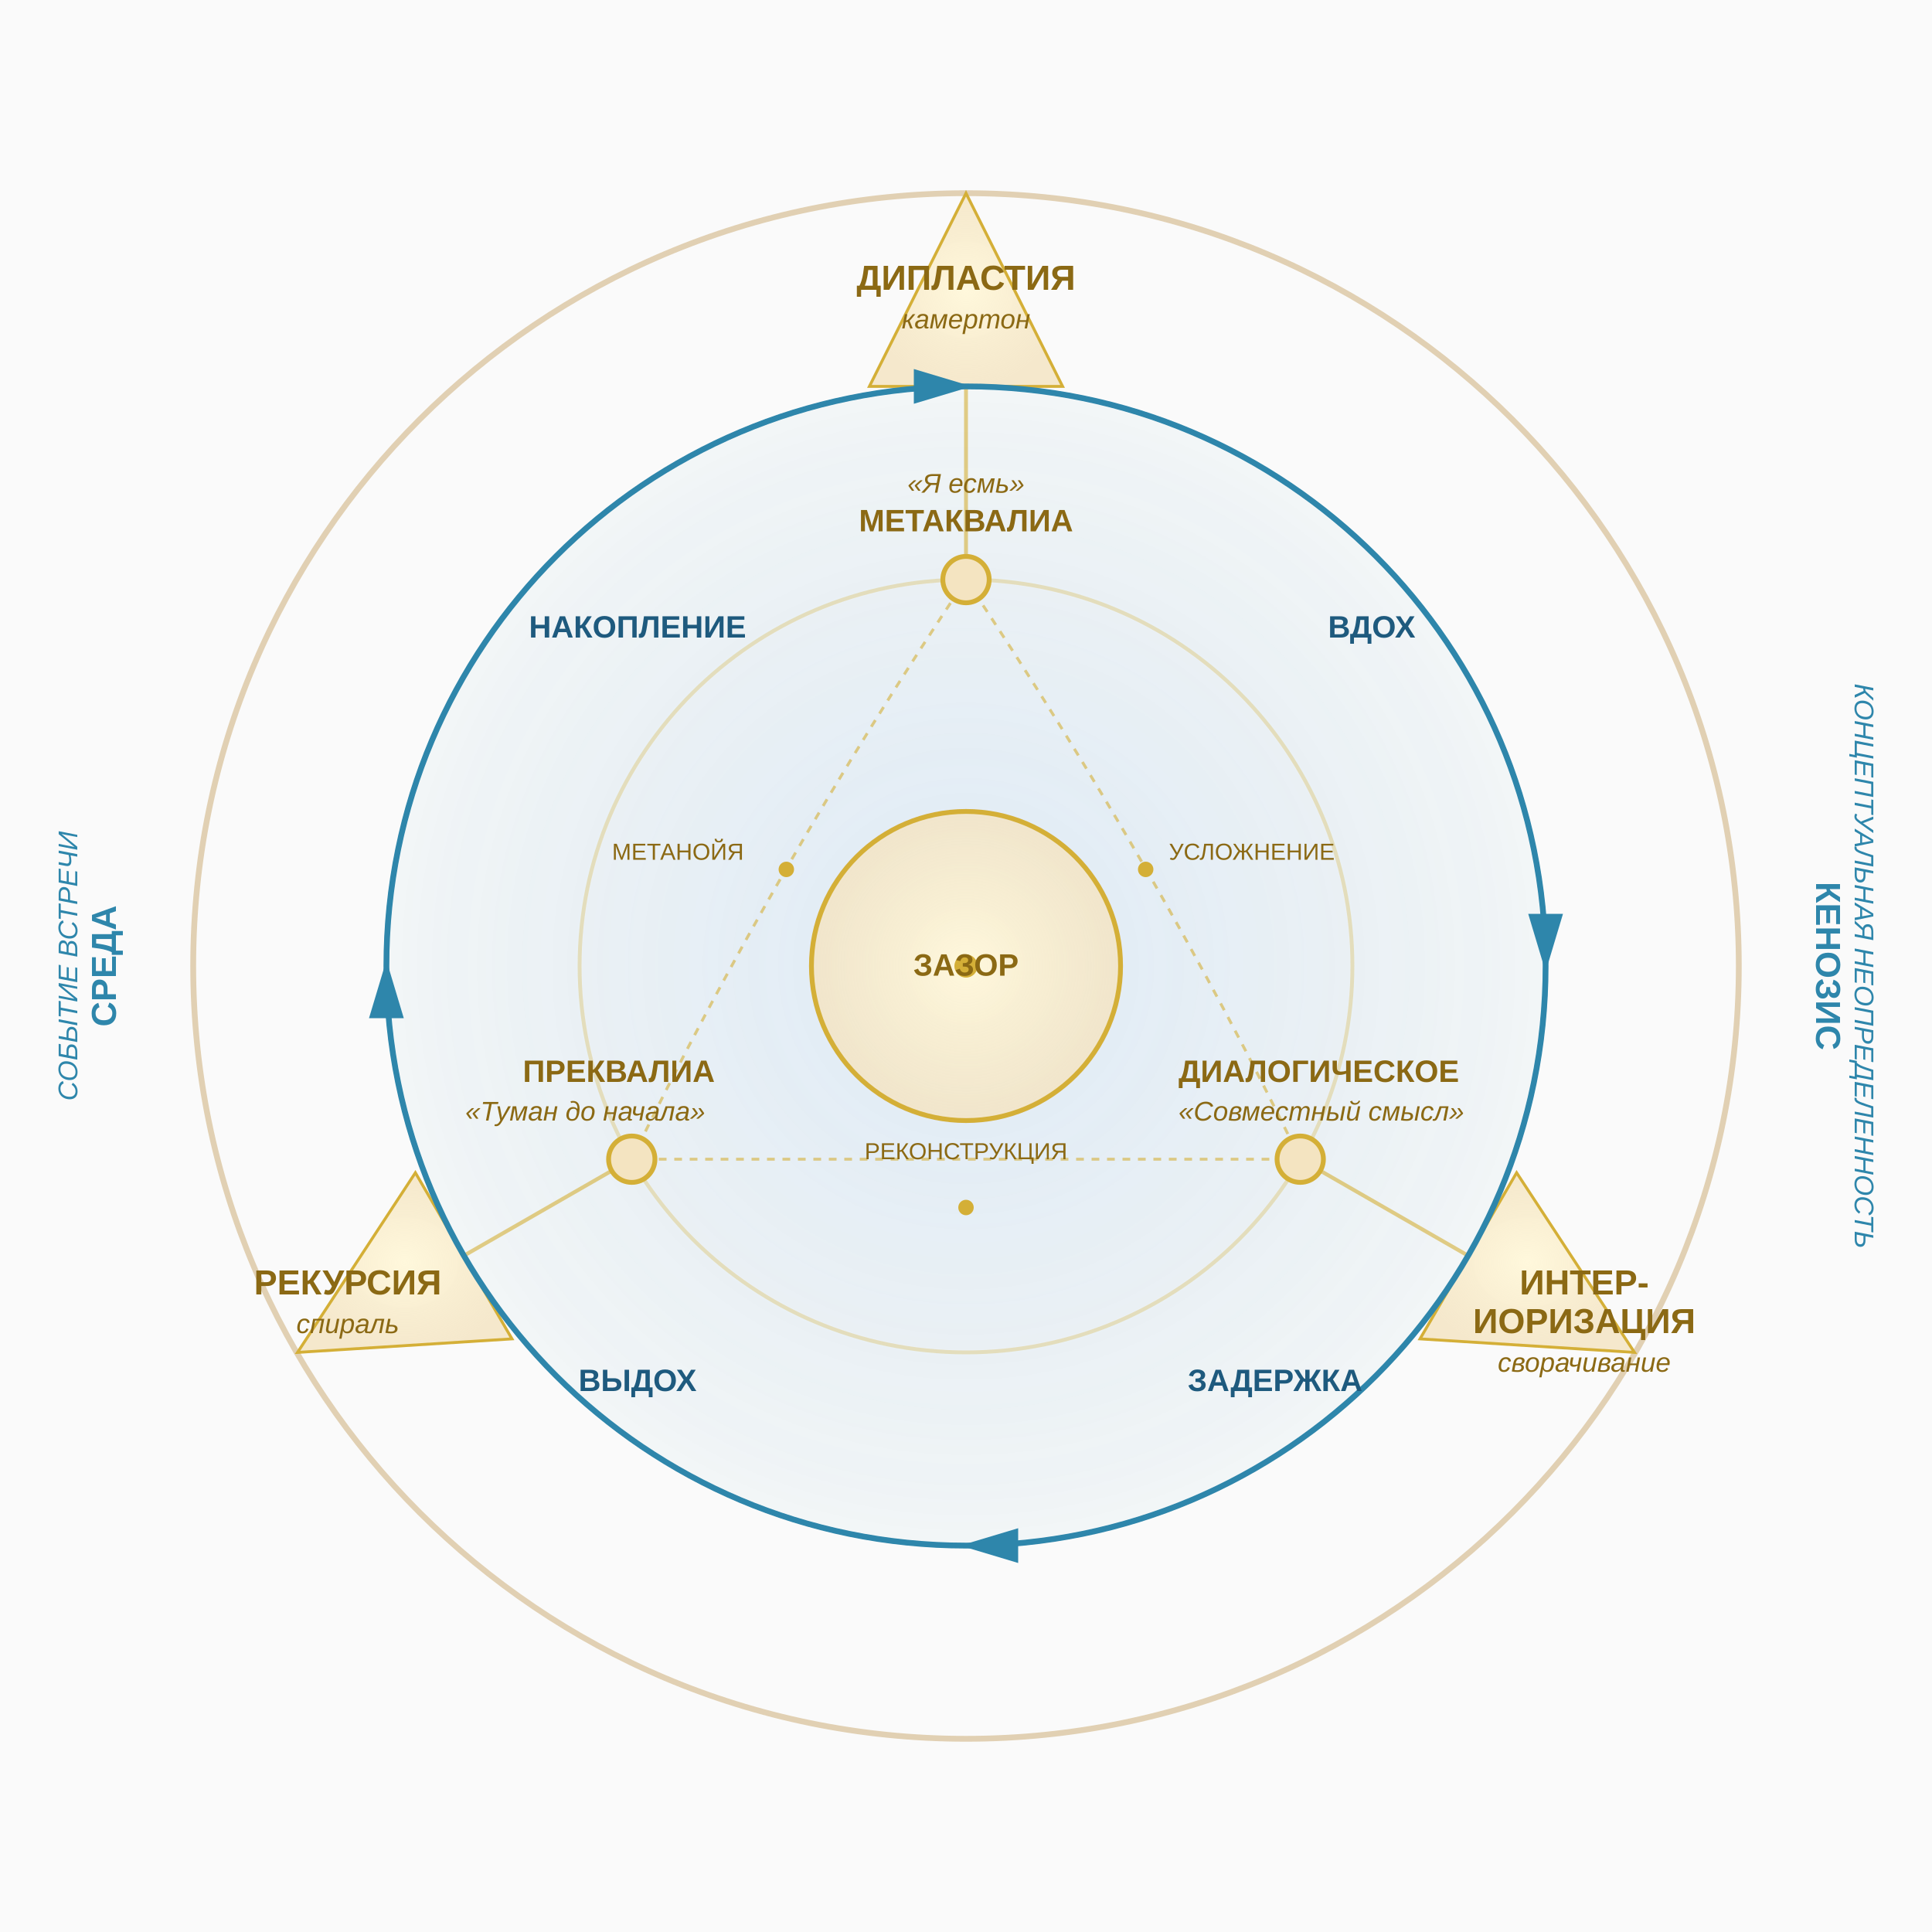
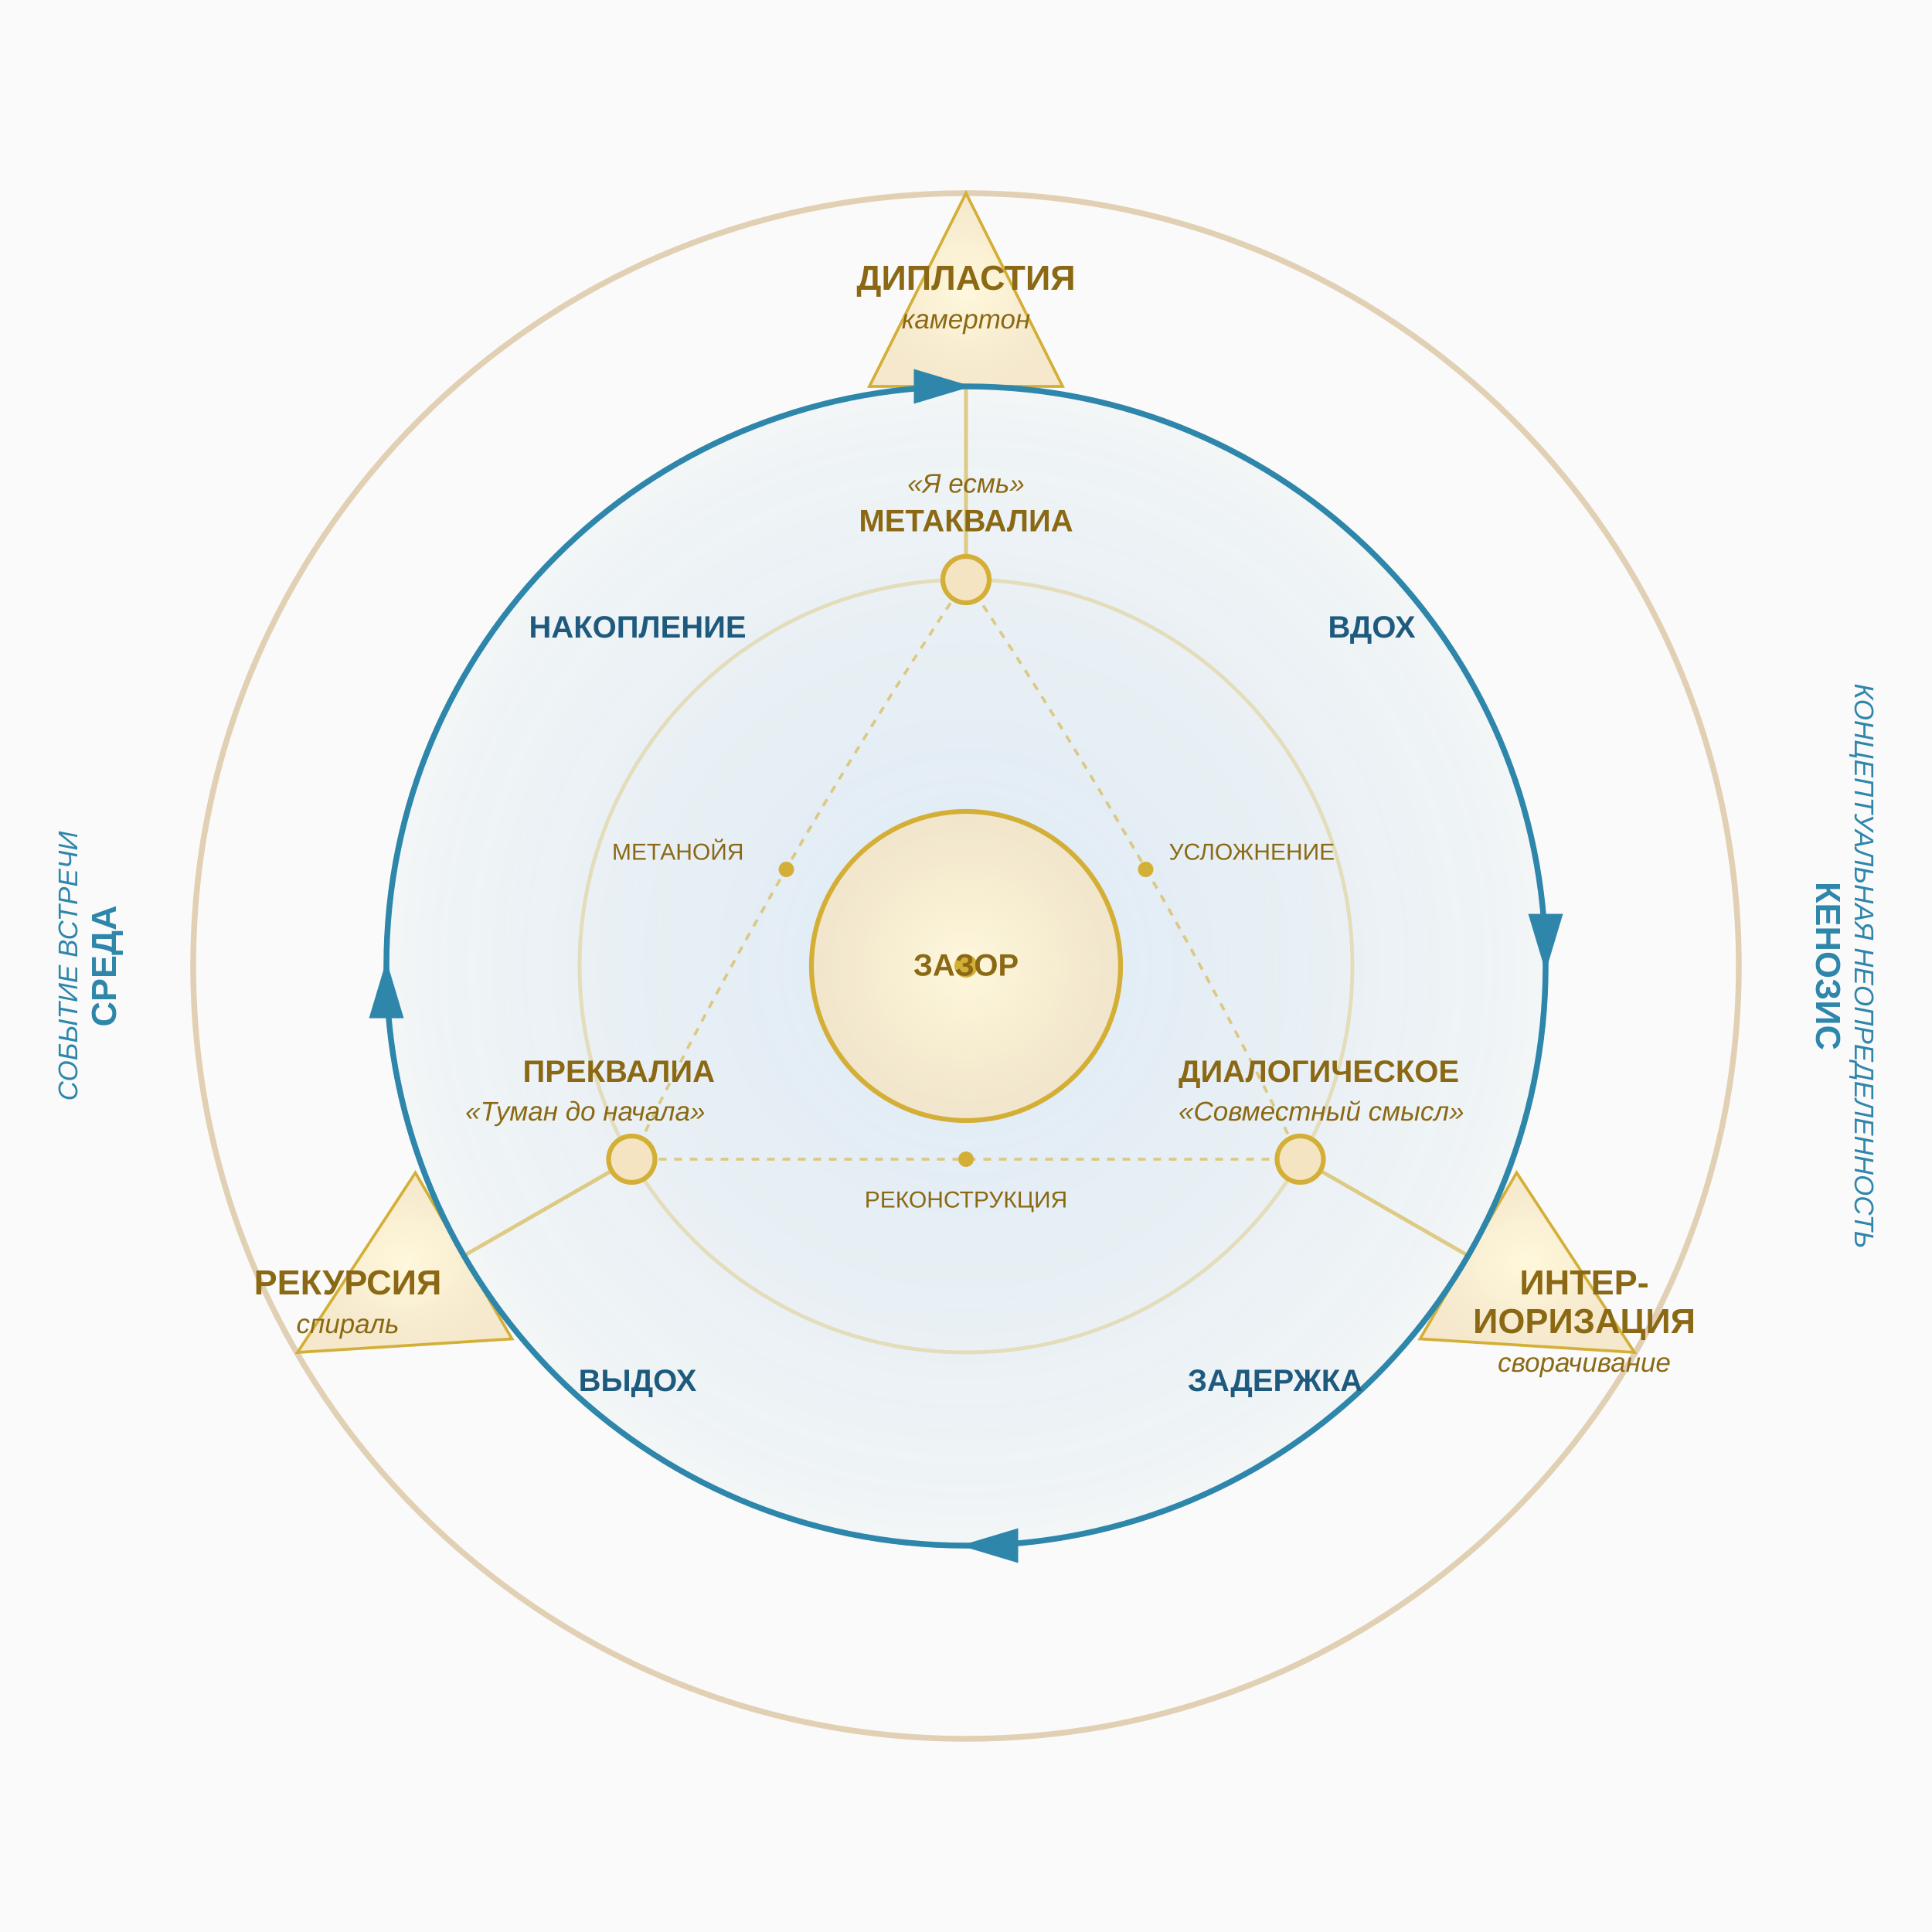
<svg xmlns="http://www.w3.org/2000/svg" viewBox="0 0 1000 1000" width="1000" height="1000">
  <defs>
    <radialGradient id="centerGlow" cx="50%" cy="50%" r="50%">
      <stop offset="0%" style="stop-color:#FFF8DC;stop-opacity:1" />
      <stop offset="100%" style="stop-color:#F4E4C1;stop-opacity:0.8" />
    </radialGradient>
    <radialGradient id="cycleGlow" cx="50%" cy="50%" r="50%">
      <stop offset="0%" style="stop-color:#4A90E2;stop-opacity:0.2" />
      <stop offset="100%" style="stop-color:#2E86AB;stop-opacity:0.05" />
    </radialGradient>
    <marker id="arrowhead" markerWidth="10" markerHeight="10" refX="9" refY="3" orient="auto">
      <polygon points="0 0, 10 3, 0 6" fill="#2E86AB" />
    </marker>
  </defs>
  <rect width="1000" height="1000" fill="#FAFAFA" />
  <circle cx="500" cy="500" r="300" fill="url(#cycleGlow)" stroke="#2E86AB" stroke-width="2.5" opacity="0.8" />
  <circle cx="500" cy="500" r="400" fill="none" stroke="#C8A66B" stroke-width="3" opacity="0.5" />
  <circle cx="500" cy="500" r="200" fill="none" stroke="#D4AF37" stroke-width="2" opacity="0.3" />
  <path d="M 500 300 Q 600 450 673 600" fill="none" stroke="#D4AF37" stroke-width="1.5" stroke-dasharray="4,4" opacity="0.6" />
  <path d="M 673 600 L 327 600" fill="none" stroke="#D4AF37" stroke-width="1.5" stroke-dasharray="4,4" opacity="0.6" />
  <path d="M 327 600 Q 400 450 500 300" fill="none" stroke="#D4AF37" stroke-width="1.5" stroke-dasharray="4,4" opacity="0.6" />
  <g id="diplostia">
    <path d="M 500 100 L 450 200 L 550 200 Z" fill="url(#centerGlow)" stroke="#D4AF37" stroke-width="1.5" />
    <line x1="500" y1="200" x2="500" y2="300" stroke="#D4AF37" stroke-width="2" opacity="0.6" />
    <text x="500" y="150" text-anchor="middle" font-family="Arial, sans-serif" font-size="18" font-weight="bold" fill="#8B6914">ДИПЛАСТИЯ</text>
    <text x="500" y="170" text-anchor="middle" font-family="Arial, sans-serif" font-size="14" fill="#8B6914" font-style="italic">камертон</text>
  </g>
  <g id="interiorization">
    <path d="M 846 700 L 735 693 L 785 607 Z" fill="url(#centerGlow)" stroke="#D4AF37" stroke-width="1.5" />
    <line x1="760" y1="650" x2="673" y2="600" stroke="#D4AF37" stroke-width="2" opacity="0.6" />
    <text x="820" y="670" text-anchor="middle" font-family="Arial, sans-serif" font-size="18" font-weight="bold" fill="#8B6914">ИНТЕР-</text>
    <text x="820" y="690" text-anchor="middle" font-family="Arial, sans-serif" font-size="18" font-weight="bold" fill="#8B6914">ИОРИЗАЦИЯ</text>
    <text x="820" y="710" text-anchor="middle" font-family="Arial, sans-serif" font-size="14" fill="#8B6914" font-style="italic">сворачивание</text>
  </g>
  <g id="recursion">
    <path d="M 154 700 L 265 693 L 215 607 Z" fill="url(#centerGlow)" stroke="#D4AF37" stroke-width="1.5" />
    <line x1="240" y1="650" x2="327" y2="600" stroke="#D4AF37" stroke-width="2" opacity="0.6" />
    <text x="180" y="670" text-anchor="middle" font-family="Arial, sans-serif" font-size="18" font-weight="bold" fill="#8B6914">РЕКУРСИЯ</text>
    <text x="180" y="690" text-anchor="middle" font-family="Arial, sans-serif" font-size="14" fill="#8B6914" font-style="italic">спираль</text>
  </g>
  <g id="inhale">
    <path d="M 500 200 A 300 300 0 0 1 800 500" fill="none" stroke="#2E86AB" stroke-width="3" marker-end="url(#arrowhead)" />
    <text x="710" y="330" text-anchor="middle" font-family="Arial, sans-serif" font-size="16" font-weight="bold" fill="#1E5A7E">ВДОХ</text>
  </g>
  <g id="delay">
    <path d="M 800 500 A 300 300 0 0 1 500 800" fill="none" stroke="#2E86AB" stroke-width="3" marker-end="url(#arrowhead)" />
    <text x="660" y="720" text-anchor="middle" font-family="Arial, sans-serif" font-size="16" font-weight="bold" fill="#1E5A7E">ЗАДЕРЖКА</text>
  </g>
  <g id="exhale">
    <path d="M 500 800 A 300 300 0 0 1 200 500" fill="none" stroke="#2E86AB" stroke-width="3" marker-end="url(#arrowhead)" />
    <text x="330" y="720" text-anchor="middle" font-family="Arial, sans-serif" font-size="16" font-weight="bold" fill="#1E5A7E">ВЫДОХ</text>
  </g>
  <g id="accumulate">
    <path d="M 200 500 A 300 300 0 0 1 500 200" fill="none" stroke="#2E86AB" stroke-width="3" marker-end="url(#arrowhead)" />
    <text x="330" y="330" text-anchor="middle" font-family="Arial, sans-serif" font-size="16" font-weight="bold" fill="#1E5A7E">НАКОПЛЕНИЕ</text>
  </g>
  <g id="metaqualia">
    <circle cx="500" cy="300" r="12" fill="#F4E4C1" stroke="#D4AF37" stroke-width="2.5" />
    <text x="500" y="275" text-anchor="middle" font-family="Arial, sans-serif" font-size="16" font-weight="bold" fill="#8B6914">МЕТАКВАЛИА</text>
    <text x="500" y="255" text-anchor="middle" font-family="Arial, sans-serif" font-size="14" fill="#8B6914" font-style="italic">«Я есмь»</text>
  </g>
  <g id="dialogical">
    <circle cx="673" cy="600" r="12" fill="#F4E4C1" stroke="#D4AF37" stroke-width="2.5" />
    <text x="610" y="560" text-anchor="start" font-family="Arial, sans-serif" font-size="16" font-weight="bold" fill="#8B6914">ДИАЛОГИЧЕСКОЕ</text>
    <text x="610" y="580" text-anchor="start" font-family="Arial, sans-serif" font-size="14" fill="#8B6914" font-style="italic">«Совместный смысл»</text>
  </g>
  <g id="prequalia">
    <circle cx="327" cy="600" r="12" fill="#F4E4C1" stroke="#D4AF37" stroke-width="2.5" />
    <text x="370" y="560" text-anchor="end" font-family="Arial, sans-serif" font-size="16" font-weight="bold" fill="#8B6914">ПРЕКВАЛИА</text>
    <text x="365" y="580" text-anchor="end" font-family="Arial, sans-serif" font-size="14" fill="#8B6914" font-style="italic">«Туман до начала»</text>
  </g>
  <g id="transform-points">
    <circle cx="593" cy="450" r="4" fill="#D4AF37" />
    <text x="605" y="445" font-family="Arial, sans-serif" font-size="12" fill="#8B6914">УСЛОЖНЕНИЕ</text>
-     <circle cx="500" cy="625" r="4" fill="#D4AF37" />
-     <text x="500" y="600" text-anchor="middle" font-family="Arial, sans-serif" font-size="12" fill="#8B6914">РЕКОНСТРУКЦИЯ</text>
+     <circle cx="500" cy="600" r="4" fill="#D4AF37" />
+     <text x="500" y="625" text-anchor="middle" font-family="Arial, sans-serif" font-size="12" fill="#8B6914">РЕКОНСТРУКЦИЯ</text>
    <circle cx="407" cy="450" r="4" fill="#D4AF37" />
    <text x="385" y="445" text-anchor="end" font-family="Arial, sans-serif" font-size="12" fill="#8B6914">МЕТАНОЙЯ</text>
  </g>
  <g id="center">
    <circle cx="500" cy="500" r="80" fill="url(#centerGlow)" stroke="#D4AF37" stroke-width="2.5" />
    <circle cx="500" cy="500" r="6" fill="#D4AF37" />
    <text x="500" y="505" text-anchor="middle" font-family="Arial, sans-serif" font-size="16" font-weight="bold" fill="#8B6914">ЗАЗОР</text>
  </g>
  <text x="940" y="500" text-anchor="middle" font-family="Arial, sans-serif" font-size="18" font-weight="bold" fill="#2E86AB" transform="rotate(90 940 500)">КЕНОЗИС</text>
  <text x="960" y="500" text-anchor="middle" font-family="Arial, sans-serif" font-size="14" fill="#2E86AB" font-style="italic" transform="rotate(90 960 500)">КОНЦЕПТУАЛЬНАЯ НЕОПРЕДЕЛЕННОСТЬ</text>
  <text x="60" y="500" text-anchor="middle" font-family="Arial, sans-serif" font-size="18" font-weight="bold" fill="#2E86AB" transform="rotate(-90 60 500)">СРЕДА</text>
  <text x="40" y="500" text-anchor="middle" font-family="Arial, sans-serif" font-size="14" fill="#2E86AB" font-style="italic" transform="rotate(-90 40 500)">СОБЫТИЕ ВСТРЕЧИ</text>
</svg>
